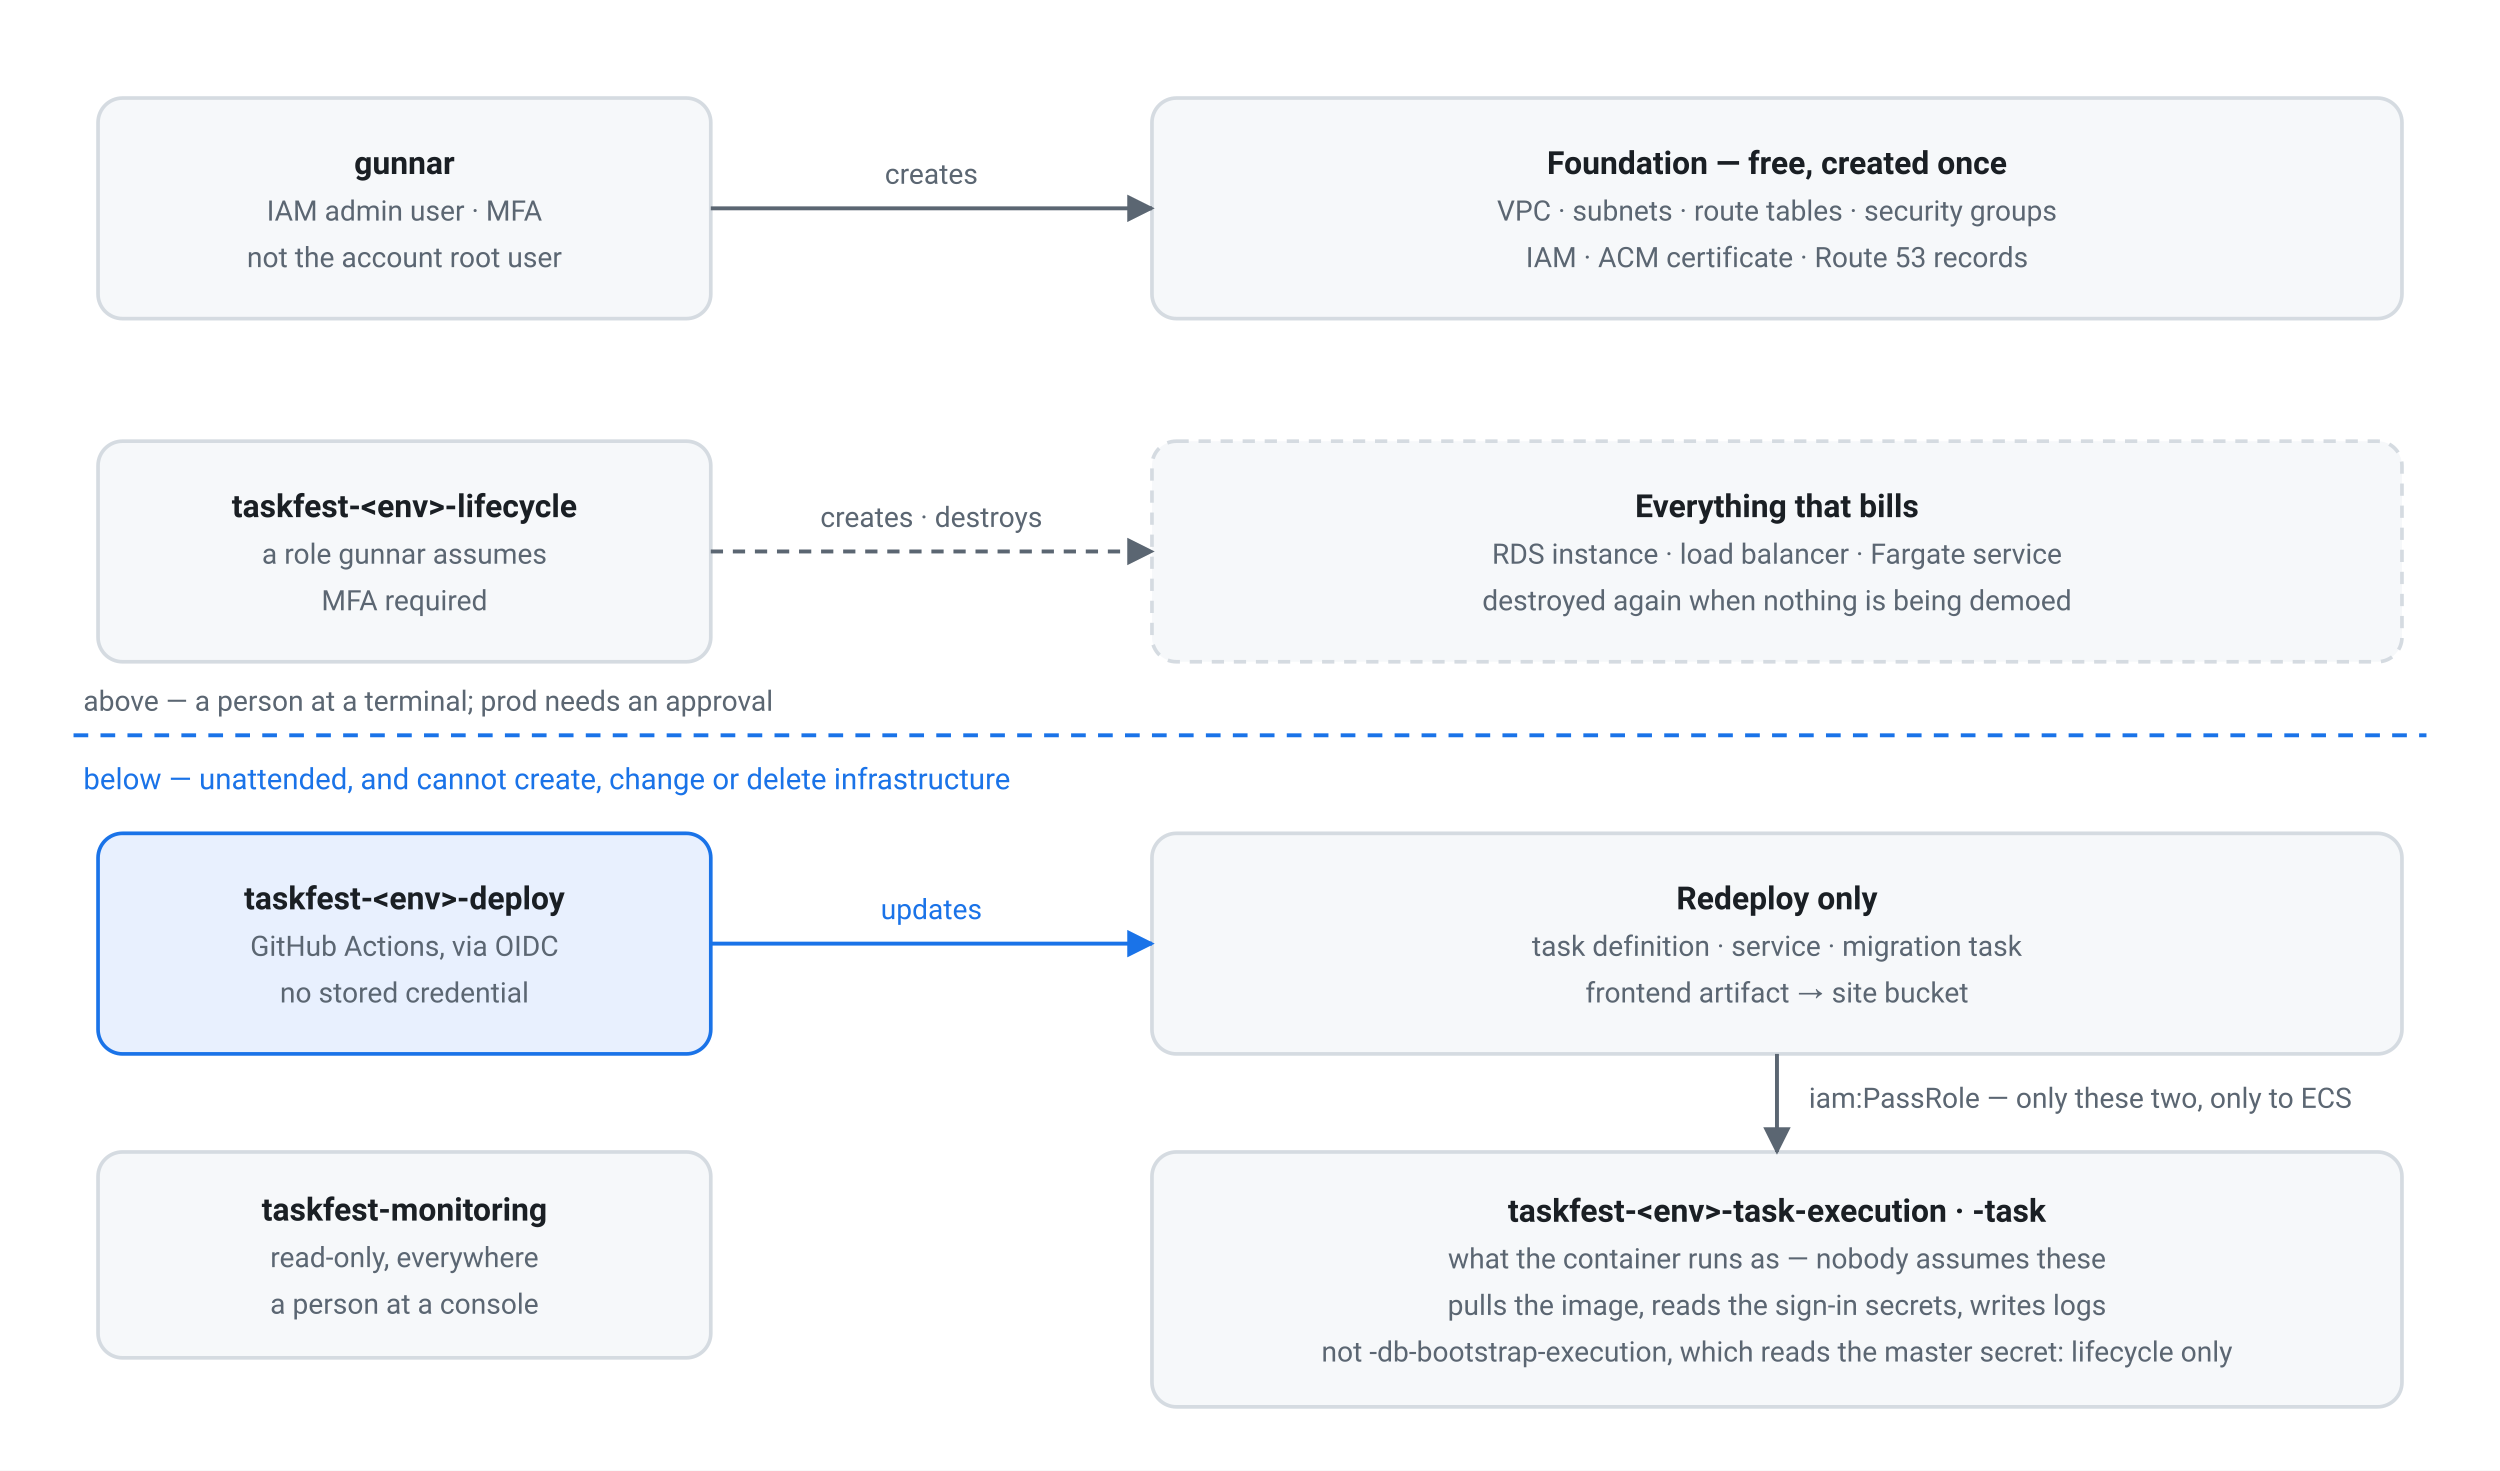
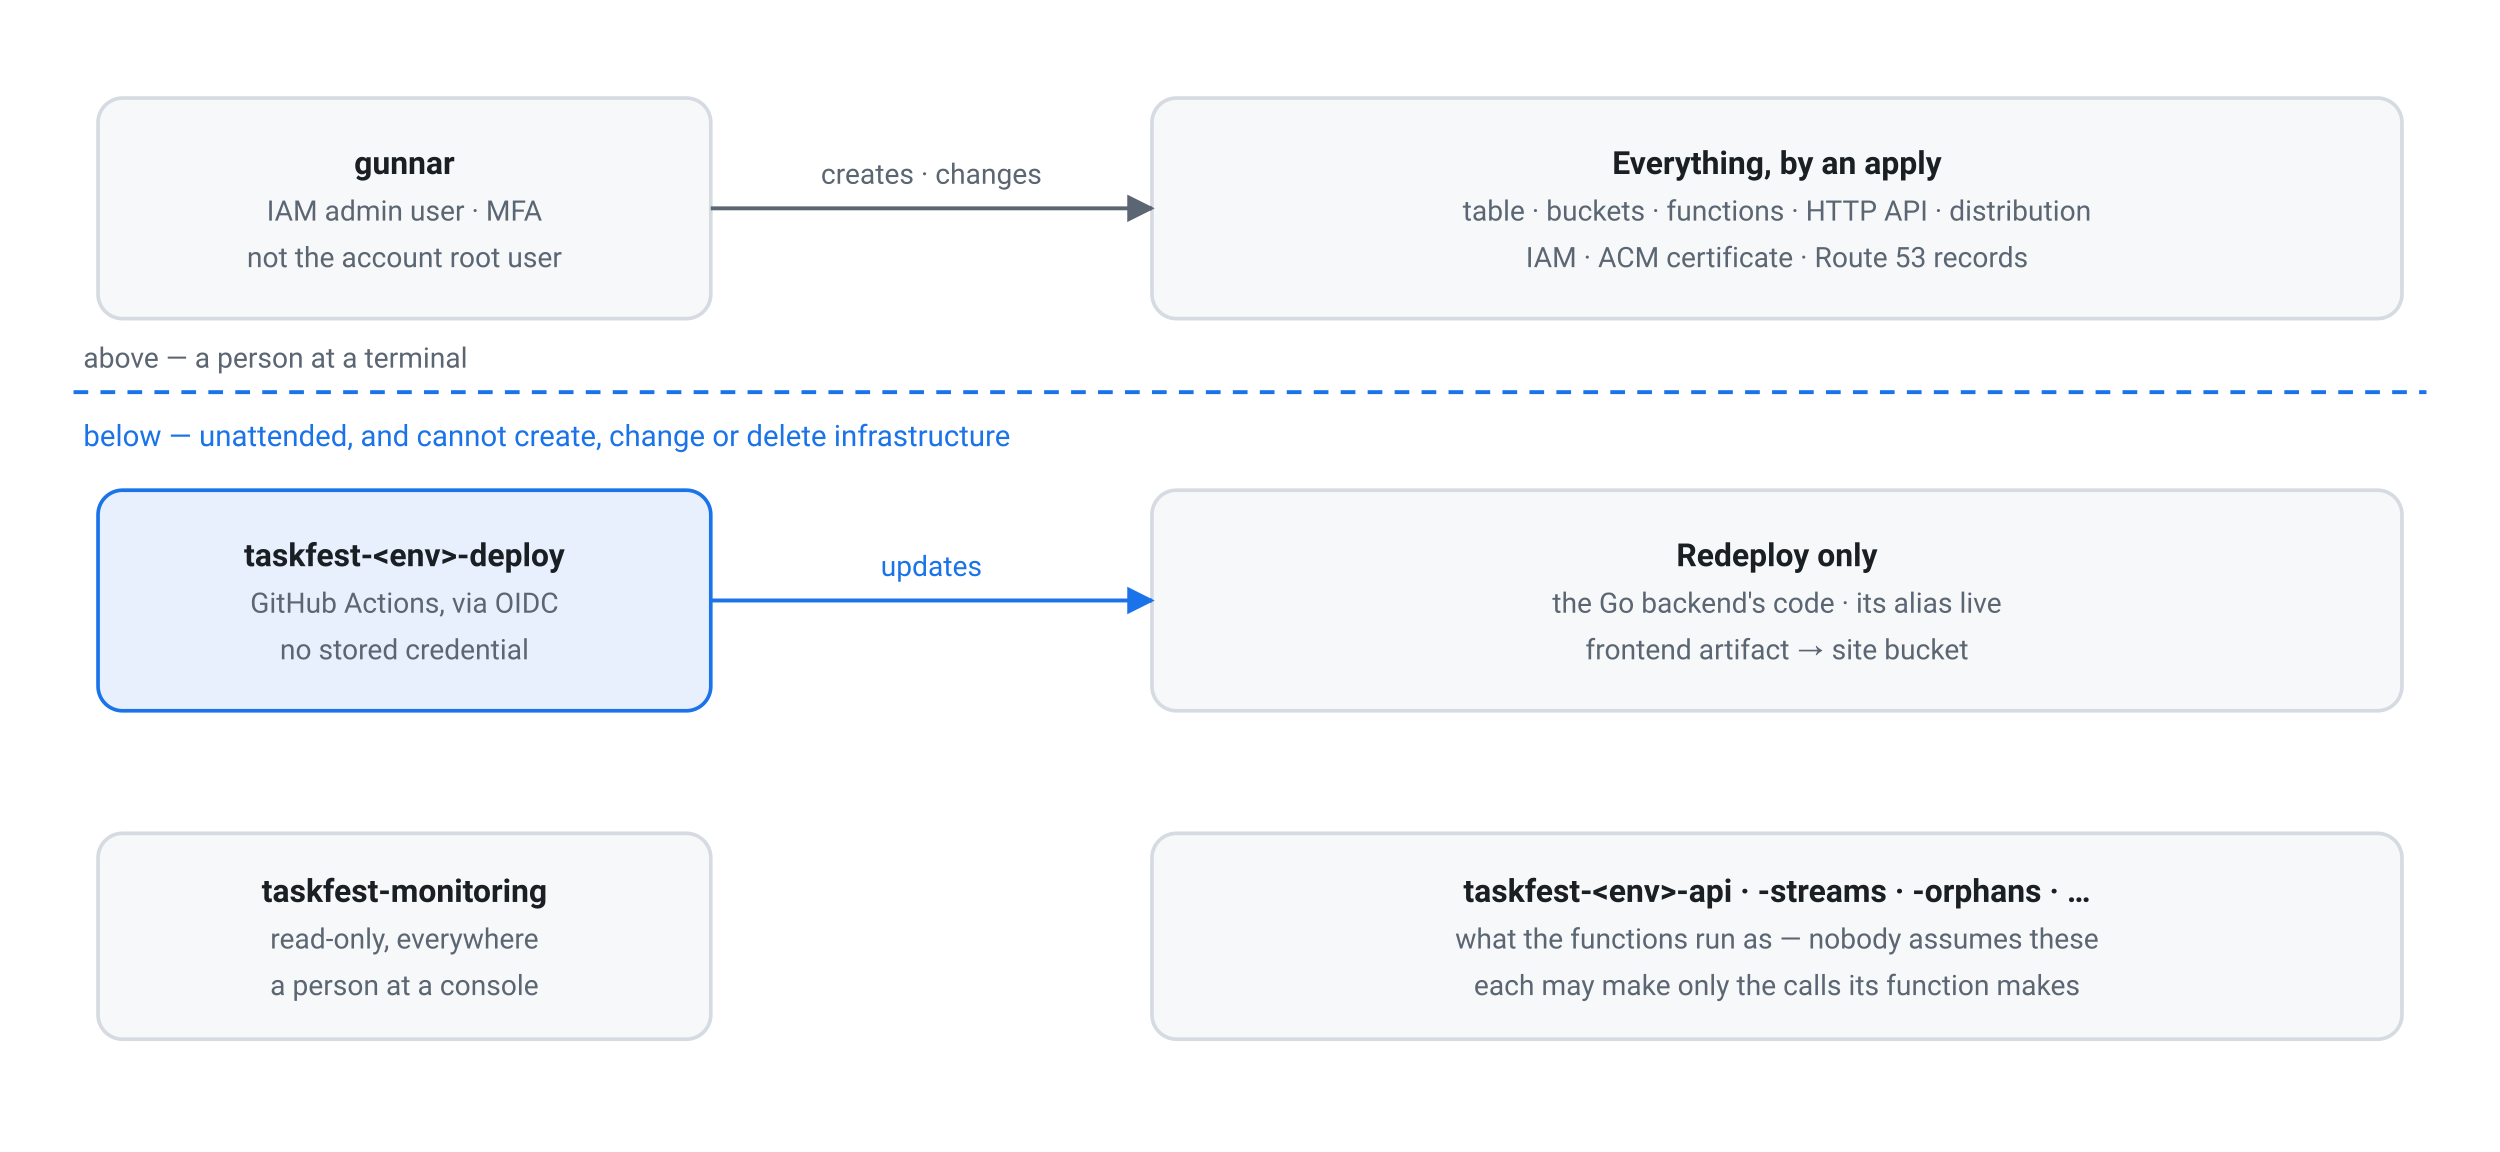
- <svg xmlns="http://www.w3.org/2000/svg" viewBox="0 0 1020 600" width="1020" height="600" role="img" aria-label="Three identities, in order of how much they may do. A human IAM admin creates the free foundation once: the VPC, subnets, security groups, IAM, the certificate and the DNS records. A role that same human assumes creates and destroys everything that bills: the database, the load balancer and the Fargate service. Below the line, the only unattended identity is the deploy role, assumed from GitHub Actions through OIDC, which may update the service and the site bucket and cannot create, change or delete any infrastructure. Separately, the task roles are what the container runs as rather than an identity anyone assumes; only the bootstrap task's execution role reads the master secret, and only the lifecycle role may pass it. A read-only user exists for looking at things." font-family="system-ui, -apple-system, BlinkMacSystemFont, 'Segoe UI', Roboto, Helvetica, Arial, sans-serif">
+ <svg xmlns="http://www.w3.org/2000/svg" viewBox="0 0 1020 470" width="1020" height="470" role="img" aria-label="Two identities, in order of how much they may do. A human IAM admin creates and changes everything by an apply: the table, the buckets, the functions, the HTTP API, the distribution, IAM, the certificate and the DNS records. Below the line, the only unattended identity is the deploy role, assumed from GitHub Actions through OIDC, which may deploy the Go backend's code and the site bucket and cannot create, change or delete any infrastructure. Separately, the function roles are what the Go backend's functions run as rather than an identity anyone assumes. A read-only user exists for looking at things." font-family="system-ui, -apple-system, BlinkMacSystemFont, 'Segoe UI', Roboto, Helvetica, Arial, sans-serif">
  <defs>
    <marker id="arrow" viewBox="0 0 10 10" refX="9" refY="5" markerWidth="7" markerHeight="7" orient="auto-start-reverse">
      <path d="M 0 0 L 10 5 L 0 10 z" fill="#5b6672" />
    </marker>
    <marker id="arrow-accent" viewBox="0 0 10 10" refX="9" refY="5" markerWidth="7" markerHeight="7" orient="auto-start-reverse">
      <path d="M 0 0 L 10 5 L 0 10 z" fill="#1a73e8" />
    </marker>
  </defs>
-   <rect width="1020" height="600" fill="#ffffff" />
+   <rect width="1020" height="470" fill="#ffffff" />
  <rect x="40" y="40" width="250" height="90" rx="10" fill="#f6f8fa" stroke="#d5dbe1" stroke-width="1.5" />
  <text x="165.0" y="71.0" text-anchor="middle" font-size="13" font-weight="600" fill="#1a1f24">gunnar</text>
  <text x="165.0" y="90.0" text-anchor="middle" font-size="11.5" font-weight="400" fill="#5b6672">IAM admin user · MFA</text>
  <text x="165.0" y="109.0" text-anchor="middle" font-size="11.5" font-weight="400" fill="#5b6672">not the account root user</text>
  <rect x="470" y="40" width="510" height="90" rx="10" fill="#f6f8fa" stroke="#d5dbe1" stroke-width="1.5" />
-   <text x="725.0" y="71.0" text-anchor="middle" font-size="13" font-weight="600" fill="#1a1f24">Foundation — free, created once</text>
-   <text x="725.0" y="90.0" text-anchor="middle" font-size="11.5" font-weight="400" fill="#5b6672">VPC · subnets · route tables · security groups</text>
+   <text x="725.0" y="71.0" text-anchor="middle" font-size="13" font-weight="600" fill="#1a1f24">Everything, by an apply</text>
+   <text x="725.0" y="90.0" text-anchor="middle" font-size="11.5" font-weight="400" fill="#5b6672">table · buckets · functions · HTTP API · distribution</text>
  <text x="725.0" y="109.0" text-anchor="middle" font-size="11.5" font-weight="400" fill="#5b6672">IAM · ACM certificate · Route 53 records</text>
  <polyline points="290,85.0 470,85.0" fill="none" stroke="#5b6672" stroke-width="1.6" marker-end="url(#arrow)" />
-   <text x="380" y="75.0" text-anchor="middle" font-size="11.5" fill="#5b6672">creates</text>
-   <rect x="40" y="180" width="250" height="90" rx="10" fill="#f6f8fa" stroke="#d5dbe1" stroke-width="1.5" />
-   <text x="165.0" y="211.0" text-anchor="middle" font-size="13" font-weight="600" fill="#1a1f24">taskfest-&lt;env&gt;-lifecycle</text>
-   <text x="165.0" y="230.0" text-anchor="middle" font-size="11.5" font-weight="400" fill="#5b6672">a role gunnar assumes</text>
-   <text x="165.0" y="249.0" text-anchor="middle" font-size="11.5" font-weight="400" fill="#5b6672">MFA required</text>
-   <rect x="470" y="180" width="510" height="90" rx="10" fill="#f6f8fa" stroke="#d5dbe1" stroke-width="1.5" stroke-dasharray="5 4" />
-   <text x="725.0" y="211.0" text-anchor="middle" font-size="13" font-weight="600" fill="#1a1f24">Everything that bills</text>
-   <text x="725.0" y="230.0" text-anchor="middle" font-size="11.5" font-weight="400" fill="#5b6672">RDS instance · load balancer · Fargate service</text>
-   <text x="725.0" y="249.0" text-anchor="middle" font-size="11.5" font-weight="400" fill="#5b6672">destroyed again when nothing is being demoed</text>
-   <polyline points="290,225.0 470,225.0" fill="none" stroke="#5b6672" stroke-width="1.6" stroke-dasharray="5 4" marker-end="url(#arrow)" />
-   <text x="380" y="215.0" text-anchor="middle" font-size="11.5" fill="#5b6672">creates · destroys</text>
-   <line x1="30" y1="300" x2="990" y2="300" stroke="#1a73e8" stroke-width="1.6" stroke-dasharray="6 5" />
-   <text x="34" y="290" text-anchor="start" font-size="11.5" fill="#5b6672">above — a person at a terminal; prod needs an approval</text>
-   <text x="34" y="322" text-anchor="start" font-size="12" fill="#1a73e8">below — unattended, and cannot create, change or delete infrastructure</text>
-   <rect x="40" y="340" width="250" height="90" rx="10" fill="#e8f0fe" stroke="#1a73e8" stroke-width="1.5" />
-   <text x="165.0" y="371.0" text-anchor="middle" font-size="13" font-weight="600" fill="#1a1f24">taskfest-&lt;env&gt;-deploy</text>
-   <text x="165.0" y="390.0" text-anchor="middle" font-size="11.5" font-weight="400" fill="#5b6672">GitHub Actions, via OIDC</text>
-   <text x="165.0" y="409.0" text-anchor="middle" font-size="11.5" font-weight="400" fill="#5b6672">no stored credential</text>
-   <rect x="470" y="340" width="510" height="90" rx="10" fill="#f6f8fa" stroke="#d5dbe1" stroke-width="1.5" />
-   <text x="725.0" y="371.0" text-anchor="middle" font-size="13" font-weight="600" fill="#1a1f24">Redeploy only</text>
-   <text x="725.0" y="390.0" text-anchor="middle" font-size="11.5" font-weight="400" fill="#5b6672">task definition · service · migration task</text>
-   <text x="725.0" y="409.0" text-anchor="middle" font-size="11.5" font-weight="400" fill="#5b6672">frontend artifact → site bucket</text>
-   <polyline points="290,385.0 470,385.0" fill="none" stroke="#1a73e8" stroke-width="1.6" marker-end="url(#arrow-accent)" />
-   <text x="380" y="375.0" text-anchor="middle" font-size="11.5" fill="#1a73e8">updates</text>
-   <rect x="40" y="470" width="250" height="84" rx="10" fill="#f6f8fa" stroke="#d5dbe1" stroke-width="1.5" />
-   <text x="165.0" y="498.0" text-anchor="middle" font-size="13" font-weight="600" fill="#1a1f24">taskfest-monitoring</text>
-   <text x="165.0" y="517.0" text-anchor="middle" font-size="11.5" font-weight="400" fill="#5b6672">read-only, everywhere</text>
-   <text x="165.0" y="536.0" text-anchor="middle" font-size="11.5" font-weight="400" fill="#5b6672">a person at a console</text>
-   <rect x="470" y="470" width="510" height="104" rx="10" fill="#f6f8fa" stroke="#d5dbe1" stroke-width="1.5" />
-   <text x="725.0" y="498.5" text-anchor="middle" font-size="13" font-weight="600" fill="#1a1f24">taskfest-&lt;env&gt;-task-execution · -task</text>
-   <text x="725.0" y="517.5" text-anchor="middle" font-size="11.5" font-weight="400" fill="#5b6672">what the container runs as — nobody assumes these</text>
-   <text x="725.0" y="536.5" text-anchor="middle" font-size="11.5" font-weight="400" fill="#5b6672">pulls the image, reads the sign-in secrets, writes logs</text>
-   <text x="725.0" y="555.5" text-anchor="middle" font-size="11.5" font-weight="400" fill="#5b6672">not -db-bootstrap-execution, which reads the master secret: lifecycle only</text>
-   <polyline points="725,430 725,470" fill="none" stroke="#5b6672" stroke-width="1.6" marker-end="url(#arrow)" />
-   <text x="738" y="452" text-anchor="start" font-size="11.5" fill="#5b6672">iam:PassRole — only these two, only to ECS</text>
+   <text x="380" y="75.0" text-anchor="middle" font-size="11.5" fill="#5b6672">creates · changes</text>
+   <line x1="30" y1="160" x2="990" y2="160" stroke="#1a73e8" stroke-width="1.6" stroke-dasharray="6 5" />
+   <text x="34" y="150" text-anchor="start" font-size="11.5" fill="#5b6672">above — a person at a terminal</text>
+   <text x="34" y="182" text-anchor="start" font-size="12" fill="#1a73e8">below — unattended, and cannot create, change or delete infrastructure</text>
+   <rect x="40" y="200" width="250" height="90" rx="10" fill="#e8f0fe" stroke="#1a73e8" stroke-width="1.5" />
+   <text x="165.0" y="231.0" text-anchor="middle" font-size="13" font-weight="600" fill="#1a1f24">taskfest-&lt;env&gt;-deploy</text>
+   <text x="165.0" y="250.0" text-anchor="middle" font-size="11.5" font-weight="400" fill="#5b6672">GitHub Actions, via OIDC</text>
+   <text x="165.0" y="269.0" text-anchor="middle" font-size="11.5" font-weight="400" fill="#5b6672">no stored credential</text>
+   <rect x="470" y="200" width="510" height="90" rx="10" fill="#f6f8fa" stroke="#d5dbe1" stroke-width="1.5" />
+   <text x="725.0" y="231.0" text-anchor="middle" font-size="13" font-weight="600" fill="#1a1f24">Redeploy only</text>
+   <text x="725.0" y="250.0" text-anchor="middle" font-size="11.5" font-weight="400" fill="#5b6672">the Go backend's code · its alias live</text>
+   <text x="725.0" y="269.0" text-anchor="middle" font-size="11.5" font-weight="400" fill="#5b6672">frontend artifact → site bucket</text>
+   <polyline points="290,245.0 470,245.0" fill="none" stroke="#1a73e8" stroke-width="1.6" marker-end="url(#arrow-accent)" />
+   <text x="380" y="235.0" text-anchor="middle" font-size="11.5" fill="#1a73e8">updates</text>
+   <rect x="40" y="340" width="250" height="84" rx="10" fill="#f6f8fa" stroke="#d5dbe1" stroke-width="1.5" />
+   <text x="165.0" y="368.0" text-anchor="middle" font-size="13" font-weight="600" fill="#1a1f24">taskfest-monitoring</text>
+   <text x="165.0" y="387.0" text-anchor="middle" font-size="11.5" font-weight="400" fill="#5b6672">read-only, everywhere</text>
+   <text x="165.0" y="406.0" text-anchor="middle" font-size="11.5" font-weight="400" fill="#5b6672">a person at a console</text>
+   <rect x="470" y="340" width="510" height="84" rx="10" fill="#f6f8fa" stroke="#d5dbe1" stroke-width="1.5" />
+   <text x="725.0" y="368.0" text-anchor="middle" font-size="13" font-weight="600" fill="#1a1f24">taskfest-&lt;env&gt;-api · -streams · -orphans · …</text>
+   <text x="725.0" y="387.0" text-anchor="middle" font-size="11.5" font-weight="400" fill="#5b6672">what the functions run as — nobody assumes these</text>
+   <text x="725.0" y="406.0" text-anchor="middle" font-size="11.5" font-weight="400" fill="#5b6672">each may make only the calls its function makes</text>
</svg>
